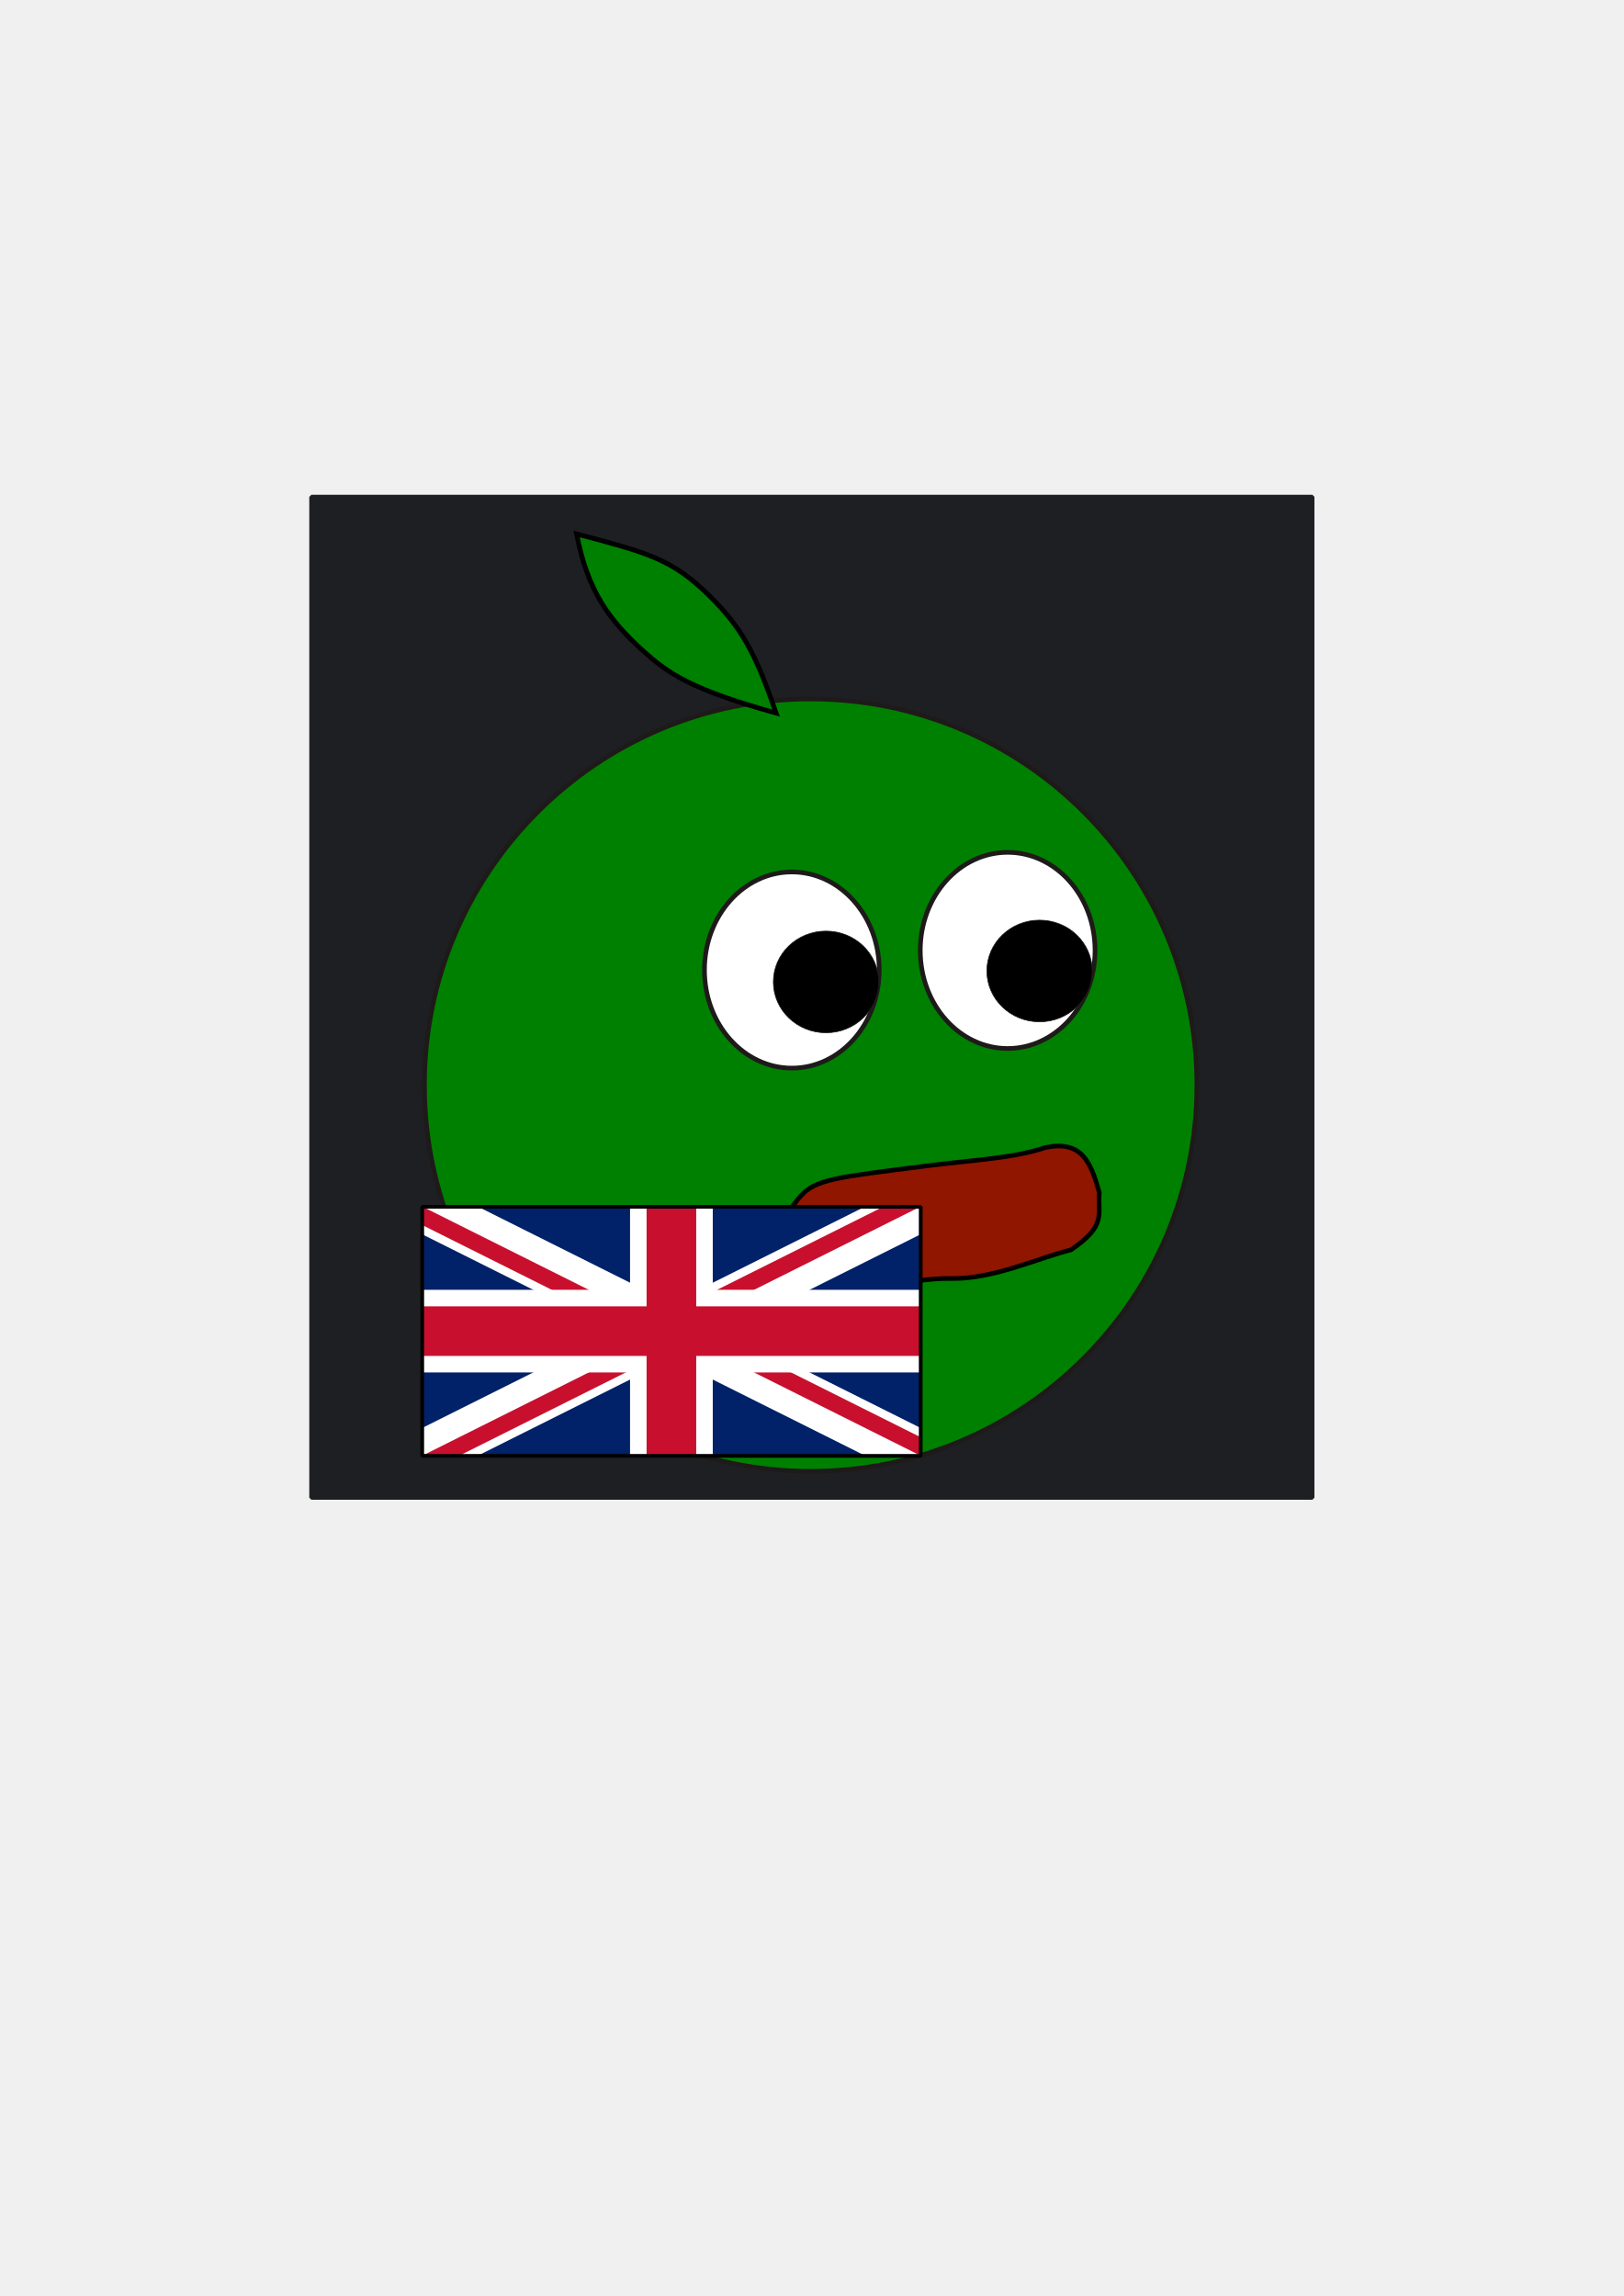
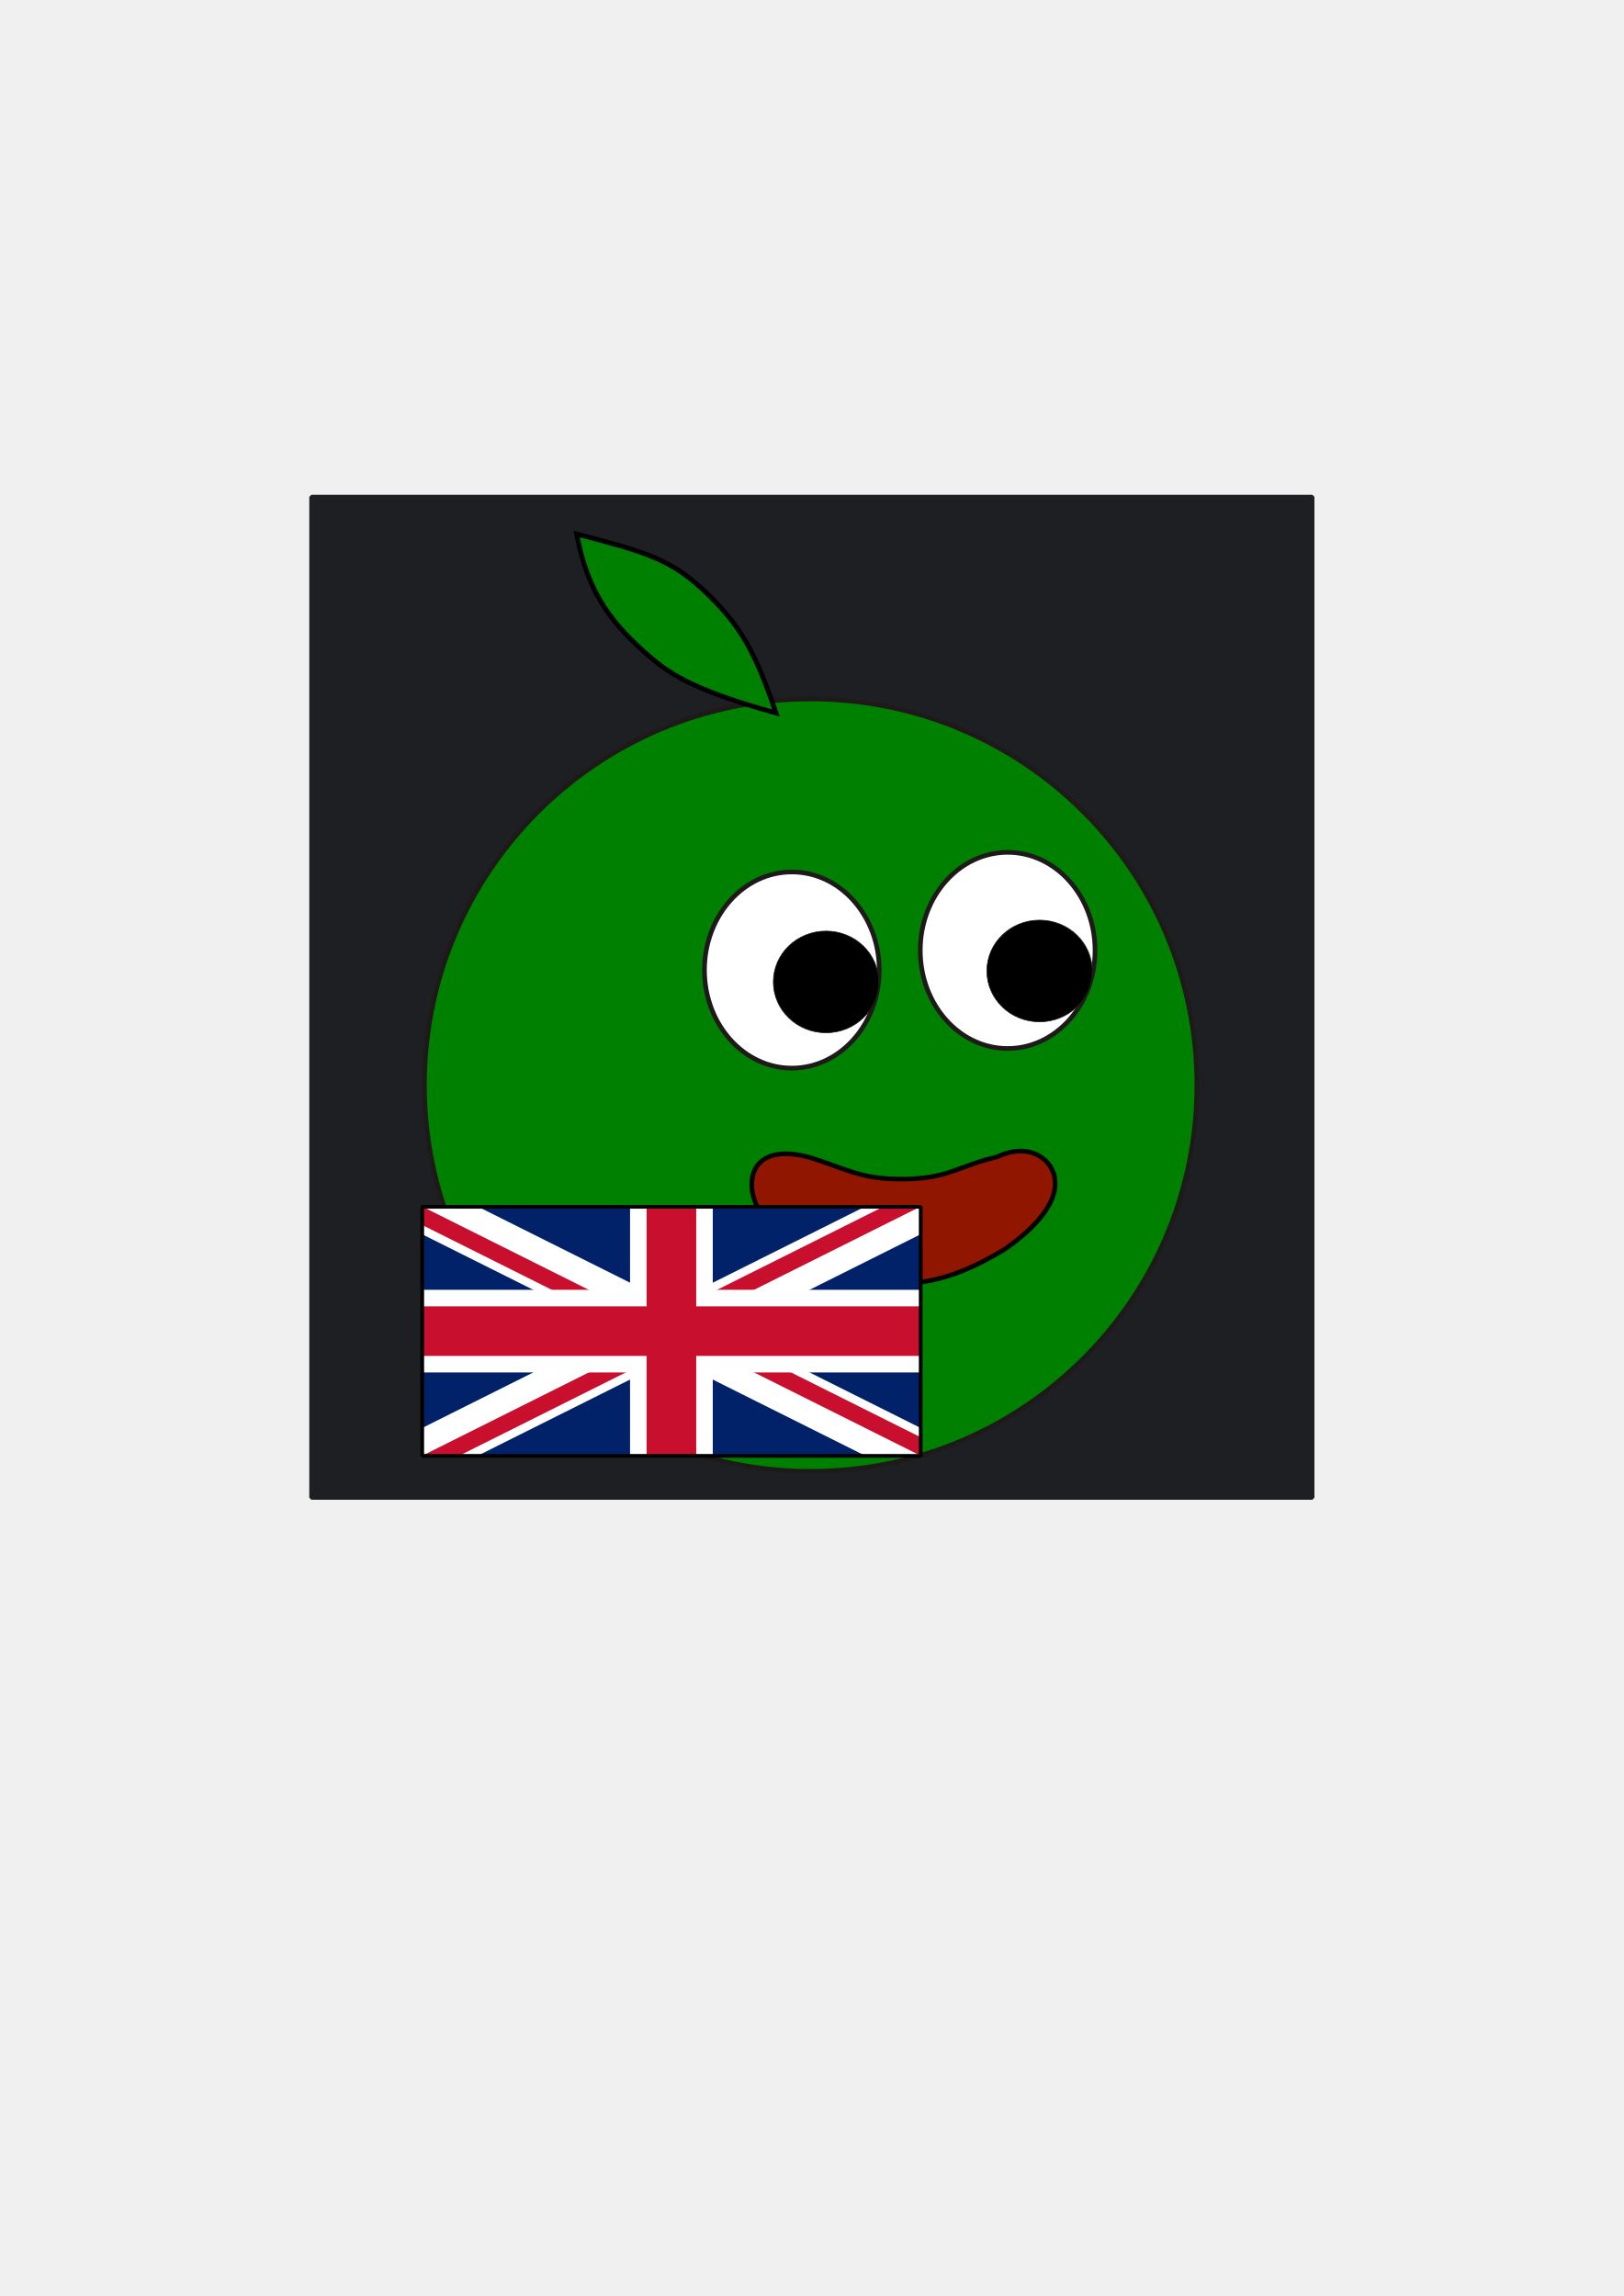
<svg xmlns="http://www.w3.org/2000/svg" width="210mm" height="297mm" viewBox="0 0 210 297" version="1.1" id="svg5">
  <defs id="defs2">
    <linearGradient id="linearGradient13268">
      <stop style="stop-color:#eaeaea;stop-opacity:1;" offset="0" id="stop13266" />
    </linearGradient>
    <clipPath id="s-5">
      <path d="M 0,0 V 30 H 60 V 0 Z" id="path381" />
    </clipPath>
    <clipPath id="t">
      <path d="m 30,15 h 30 v 15 z m 0,0 V 30 H 0 Z m 0,0 H 0 V 0 Z m 0,0 V 0 h 30 z" id="path384" />
    </clipPath>
    <clipPath id="s">
      <path d="M 0,0 V 30 H 60 V 0 Z" id="path693" />
    </clipPath>
    <clipPath id="t-7">
      <path d="m 30,15 h 30 v 15 z m 0,0 V 30 H 0 Z m 0,0 H 0 V 0 Z m 0,0 V 0 h 30 z" id="path696" />
    </clipPath>
  </defs>
  <g id="layer1">
    <rect style="fill:#1e1f22;stroke:#1e1f22;stroke-width:0.536;stroke-linejoin:bevel;stroke-miterlimit:3.4" id="rect906" width="129.464" height="129.464" x="40.268" y="64.268" />
    <circle style="fill:#008000;stroke:#1e1a1a;stroke-width:0.6;stroke-linejoin:bevel;stroke-miterlimit:3.4;stroke-dasharray:none" id="path577" cx="104.847" cy="140.369" r="49.951" />
    <ellipse style="fill:#ffffff;stroke:#1e1a1a;stroke-width:0.6;stroke-linejoin:bevel;stroke-miterlimit:3.4;stroke-dasharray:none" id="path789" cx="130.324" cy="122.942" rx="11.302" ry="12.686" />
    <ellipse style="fill:#ffffff;stroke:#1e1a1a;stroke-width:0.6;stroke-linejoin:bevel;stroke-miterlimit:3.4;stroke-dasharray:none" id="path789-0" cx="102.414" cy="125.48" rx="11.302" ry="12.686" />
-     <path style="fill:#901600;fill-opacity:1;stroke:#000000;stroke-width:0.6;stroke-linecap:butt;stroke-linejoin:miter;stroke-opacity:1;stroke-dasharray:none" d="m 135.293,148.415 c -4.417,1.46 -9.071,1.576 -16.056,2.474 -10.801,1.388 -13.755,1.622 -15.703,3.85 -2.542,2.908 -4.306,6.768 -2.522,9.207 1.555,2.126 3.656,3.337 7.228,3.337 3.572,0 9.726,-1.996 14.679,-1.901 5.582,0.107 11.222,-2.617 15.618,-3.716 4.637,-3.188 3.413,-4.48 3.638,-7.429 -1.137,-4.023 -2.288,-6.706 -6.882,-5.823 z" id="path1369" />
+     <path style="fill:#901600;fill-opacity:1;stroke:#000000;stroke-width:0.6;stroke-linecap:butt;stroke-linejoin:miter;stroke-opacity:1;stroke-dasharray:none" d="m 128.897,149.67 c -4.745,1.061 -6.215,2.807 -11.985,2.849 -4.801,0.035 -6.321,-0.785 -10.956,-2.409 -6.083,-2.131 -8.793,-0 -8.73,3.185 0.054,2.744 1.905,5.32 5.887,8.193 3.835,2.767 9.011,4.532 13.341,4.54 4.861,0.009 9.185,-1.823 13.489,-4.432 3.71,-2.55 6.827,-5.879 6.504,-8.885 -0.118,-2.499 -3.088,-5.163 -7.55,-3.041 z" id="path1369" />
    <ellipse style="fill:#000000;fill-opacity:1;stroke:#1e1a1a;stroke-width:0.093;stroke-linejoin:bevel;stroke-miterlimit:3.4" id="path2097" cx="106.832" cy="127.017" rx="6.809" ry="6.574" />
    <ellipse style="fill:#000000;fill-opacity:1;stroke:#1e1a1a;stroke-width:0.093;stroke-linejoin:bevel;stroke-miterlimit:3.4" id="path2097-3" cx="134.448" cy="125.601" rx="6.809" ry="6.574" />
    <path style="fill:#008000;stroke:#000000;stroke-width:0.623;stroke-linecap:butt;stroke-linejoin:miter;stroke-dasharray:none;stroke-opacity:1" d="M 100.372,92.234 C 97.647,84.289 95.823,81.09 91.735,77.055 86.883,72.267 83.679,71.485 74.577,69.069 c 1.392,7.293 4.159,11.102 8.583,15.108 3.137,2.84 6.089,4.986 17.212,8.057 z" id="path8291" />
    <g id="g903" transform="matrix(0.2021745,0,0,0.2021745,78.44772,145.6034)">
      <g clip-path="url(#s)" id="g709" transform="matrix(5.291667,0,0,5.291667,-117.2594,52.12173)">
        <path d="M 0,0 V 30 H 60 V 0 Z" fill="#012169" id="path699" />
        <path d="M 0,0 60,30 M 60,0 0,30" stroke="#ffffff" stroke-width="6" id="path701" />
        <path d="M 0,0 60,30 M 60,0 0,30" clip-path="url(#t-7)" stroke="#c8102e" stroke-width="4" id="path703" />
        <path d="M 30,0 V 30 M 0,15 h 60" stroke="#ffffff" stroke-width="10" id="path705" />
        <path d="M 30,0 V 30 M 0,15 h 60" stroke="#c8102e" stroke-width="6" id="path707" />
      </g>
    </g>
    <rect style="fill:none;stroke:#000000;stroke-width:0.483;stroke-linejoin:bevel;stroke-miterlimit:3.4;stroke-opacity:1" id="rect13105" width="64.473" height="32.217" x="54.607" y="156.106" />
  </g>
</svg>
